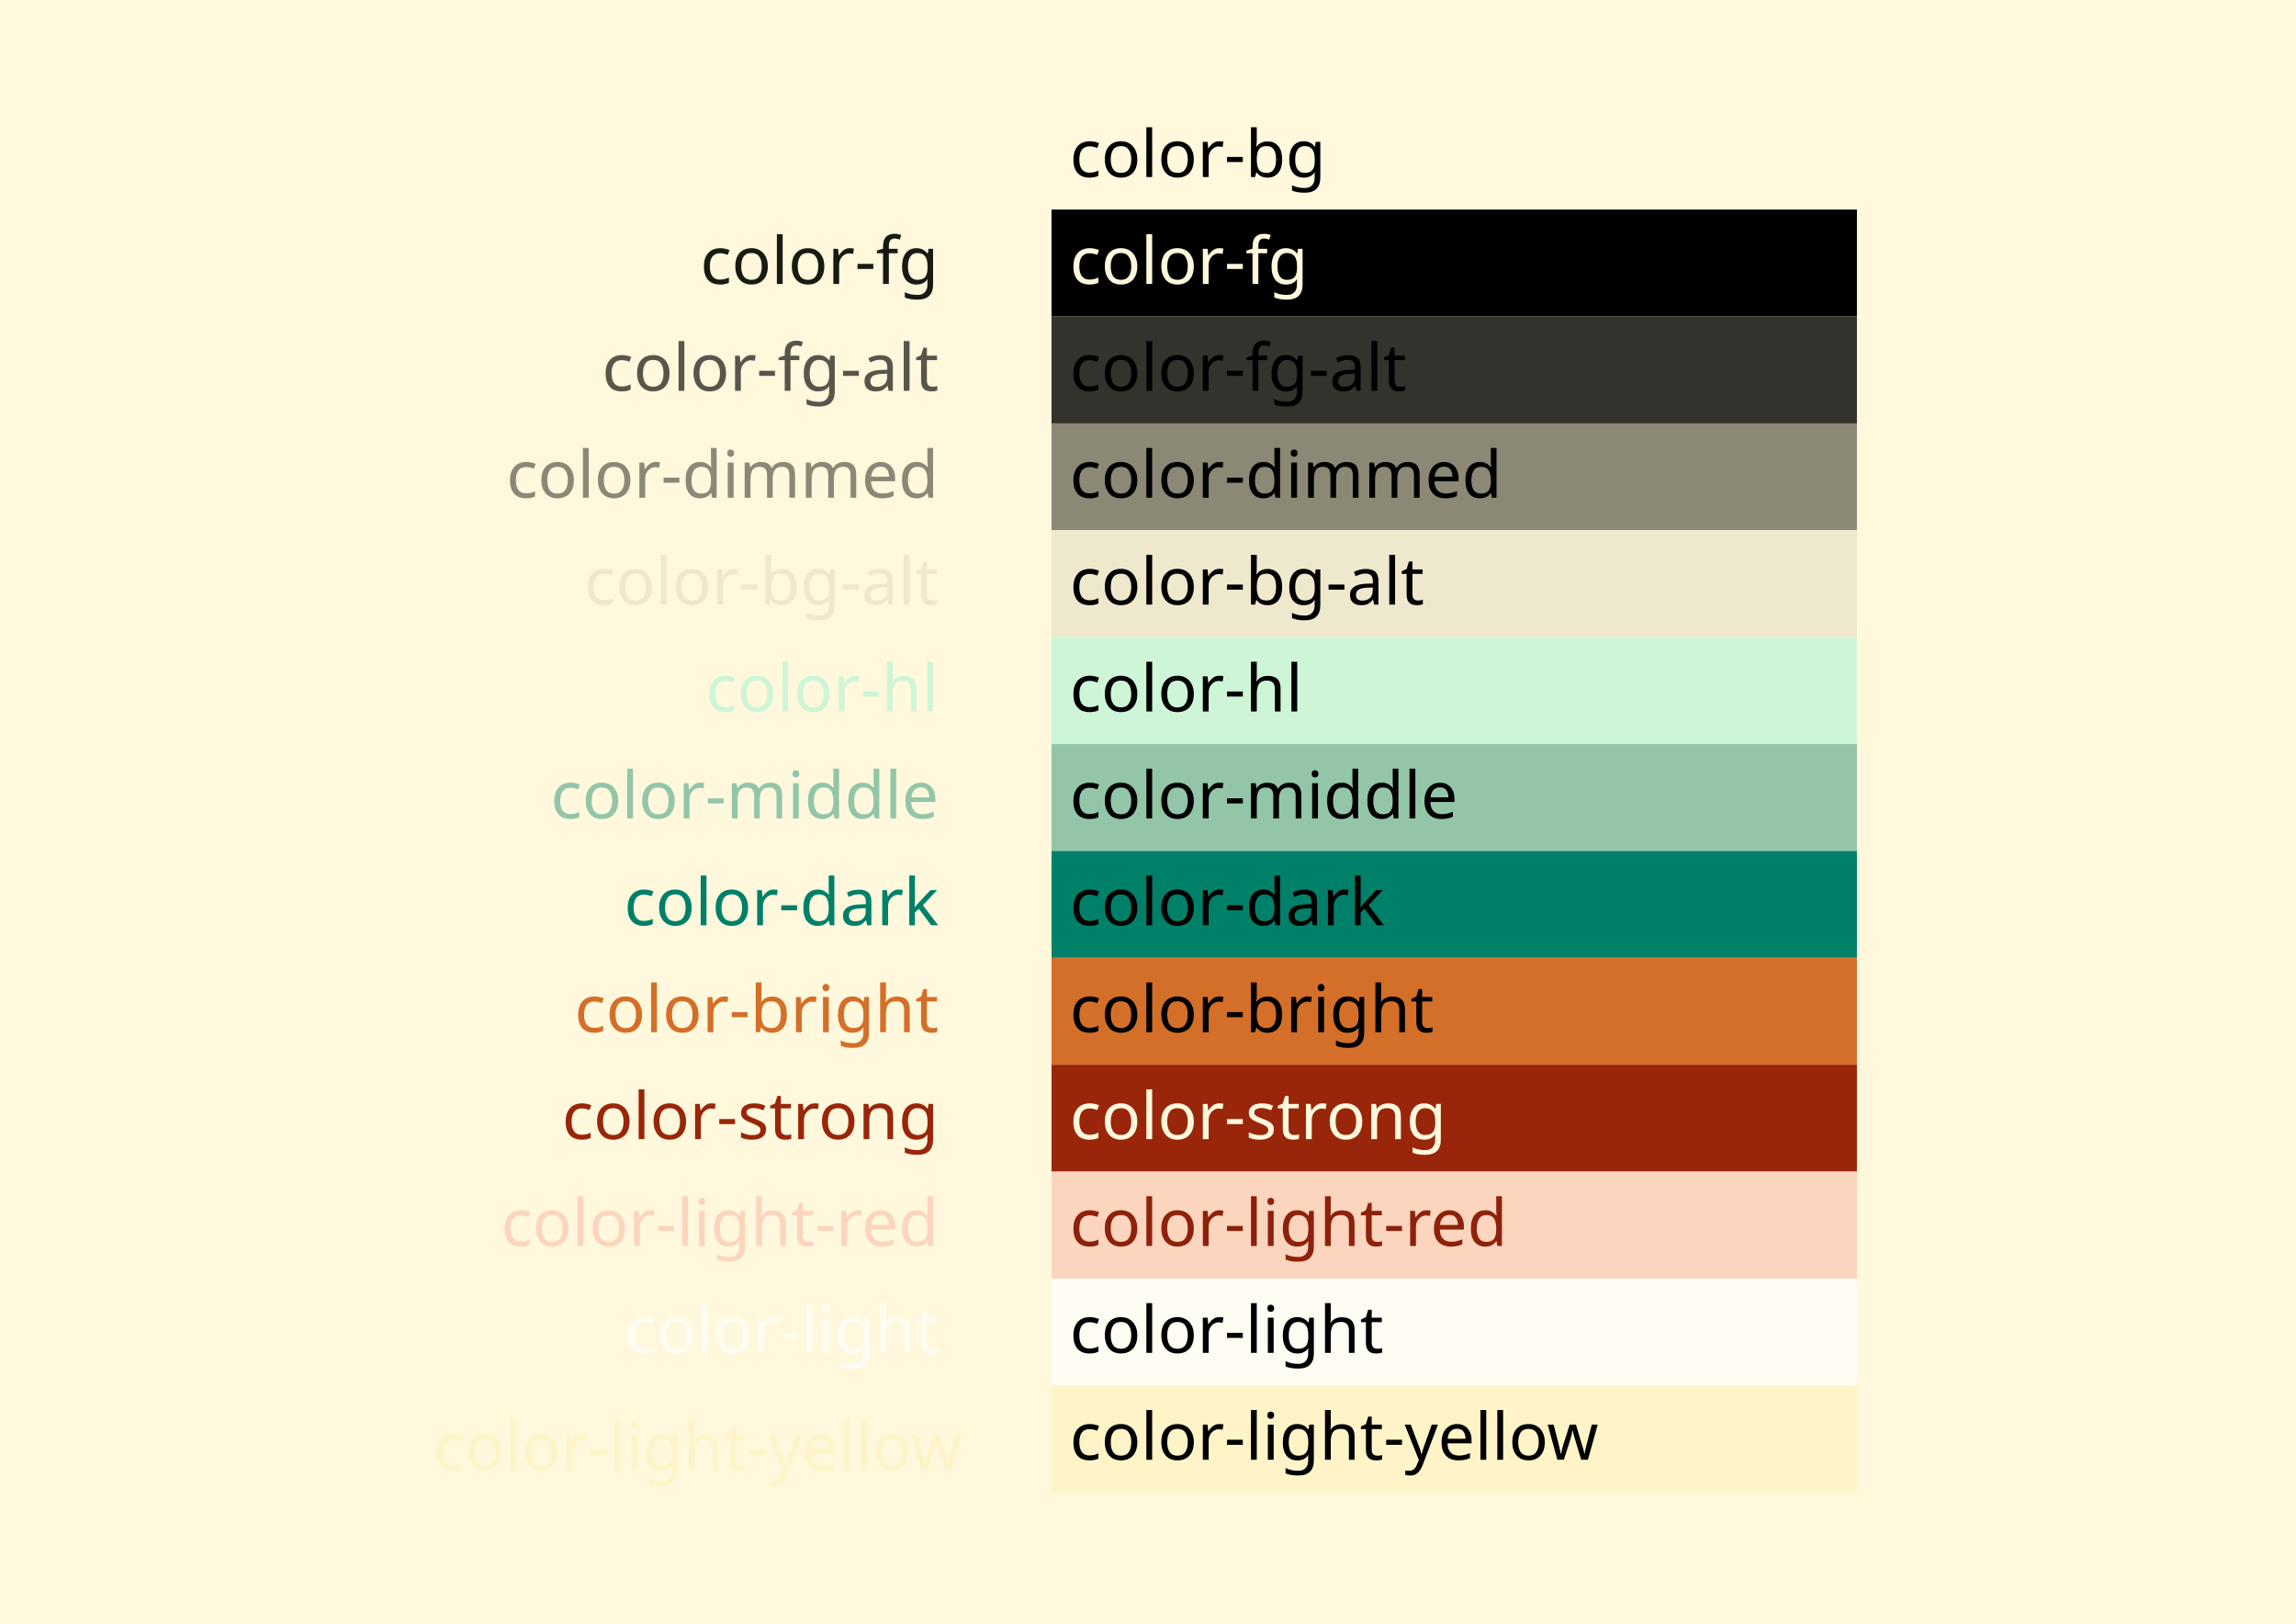
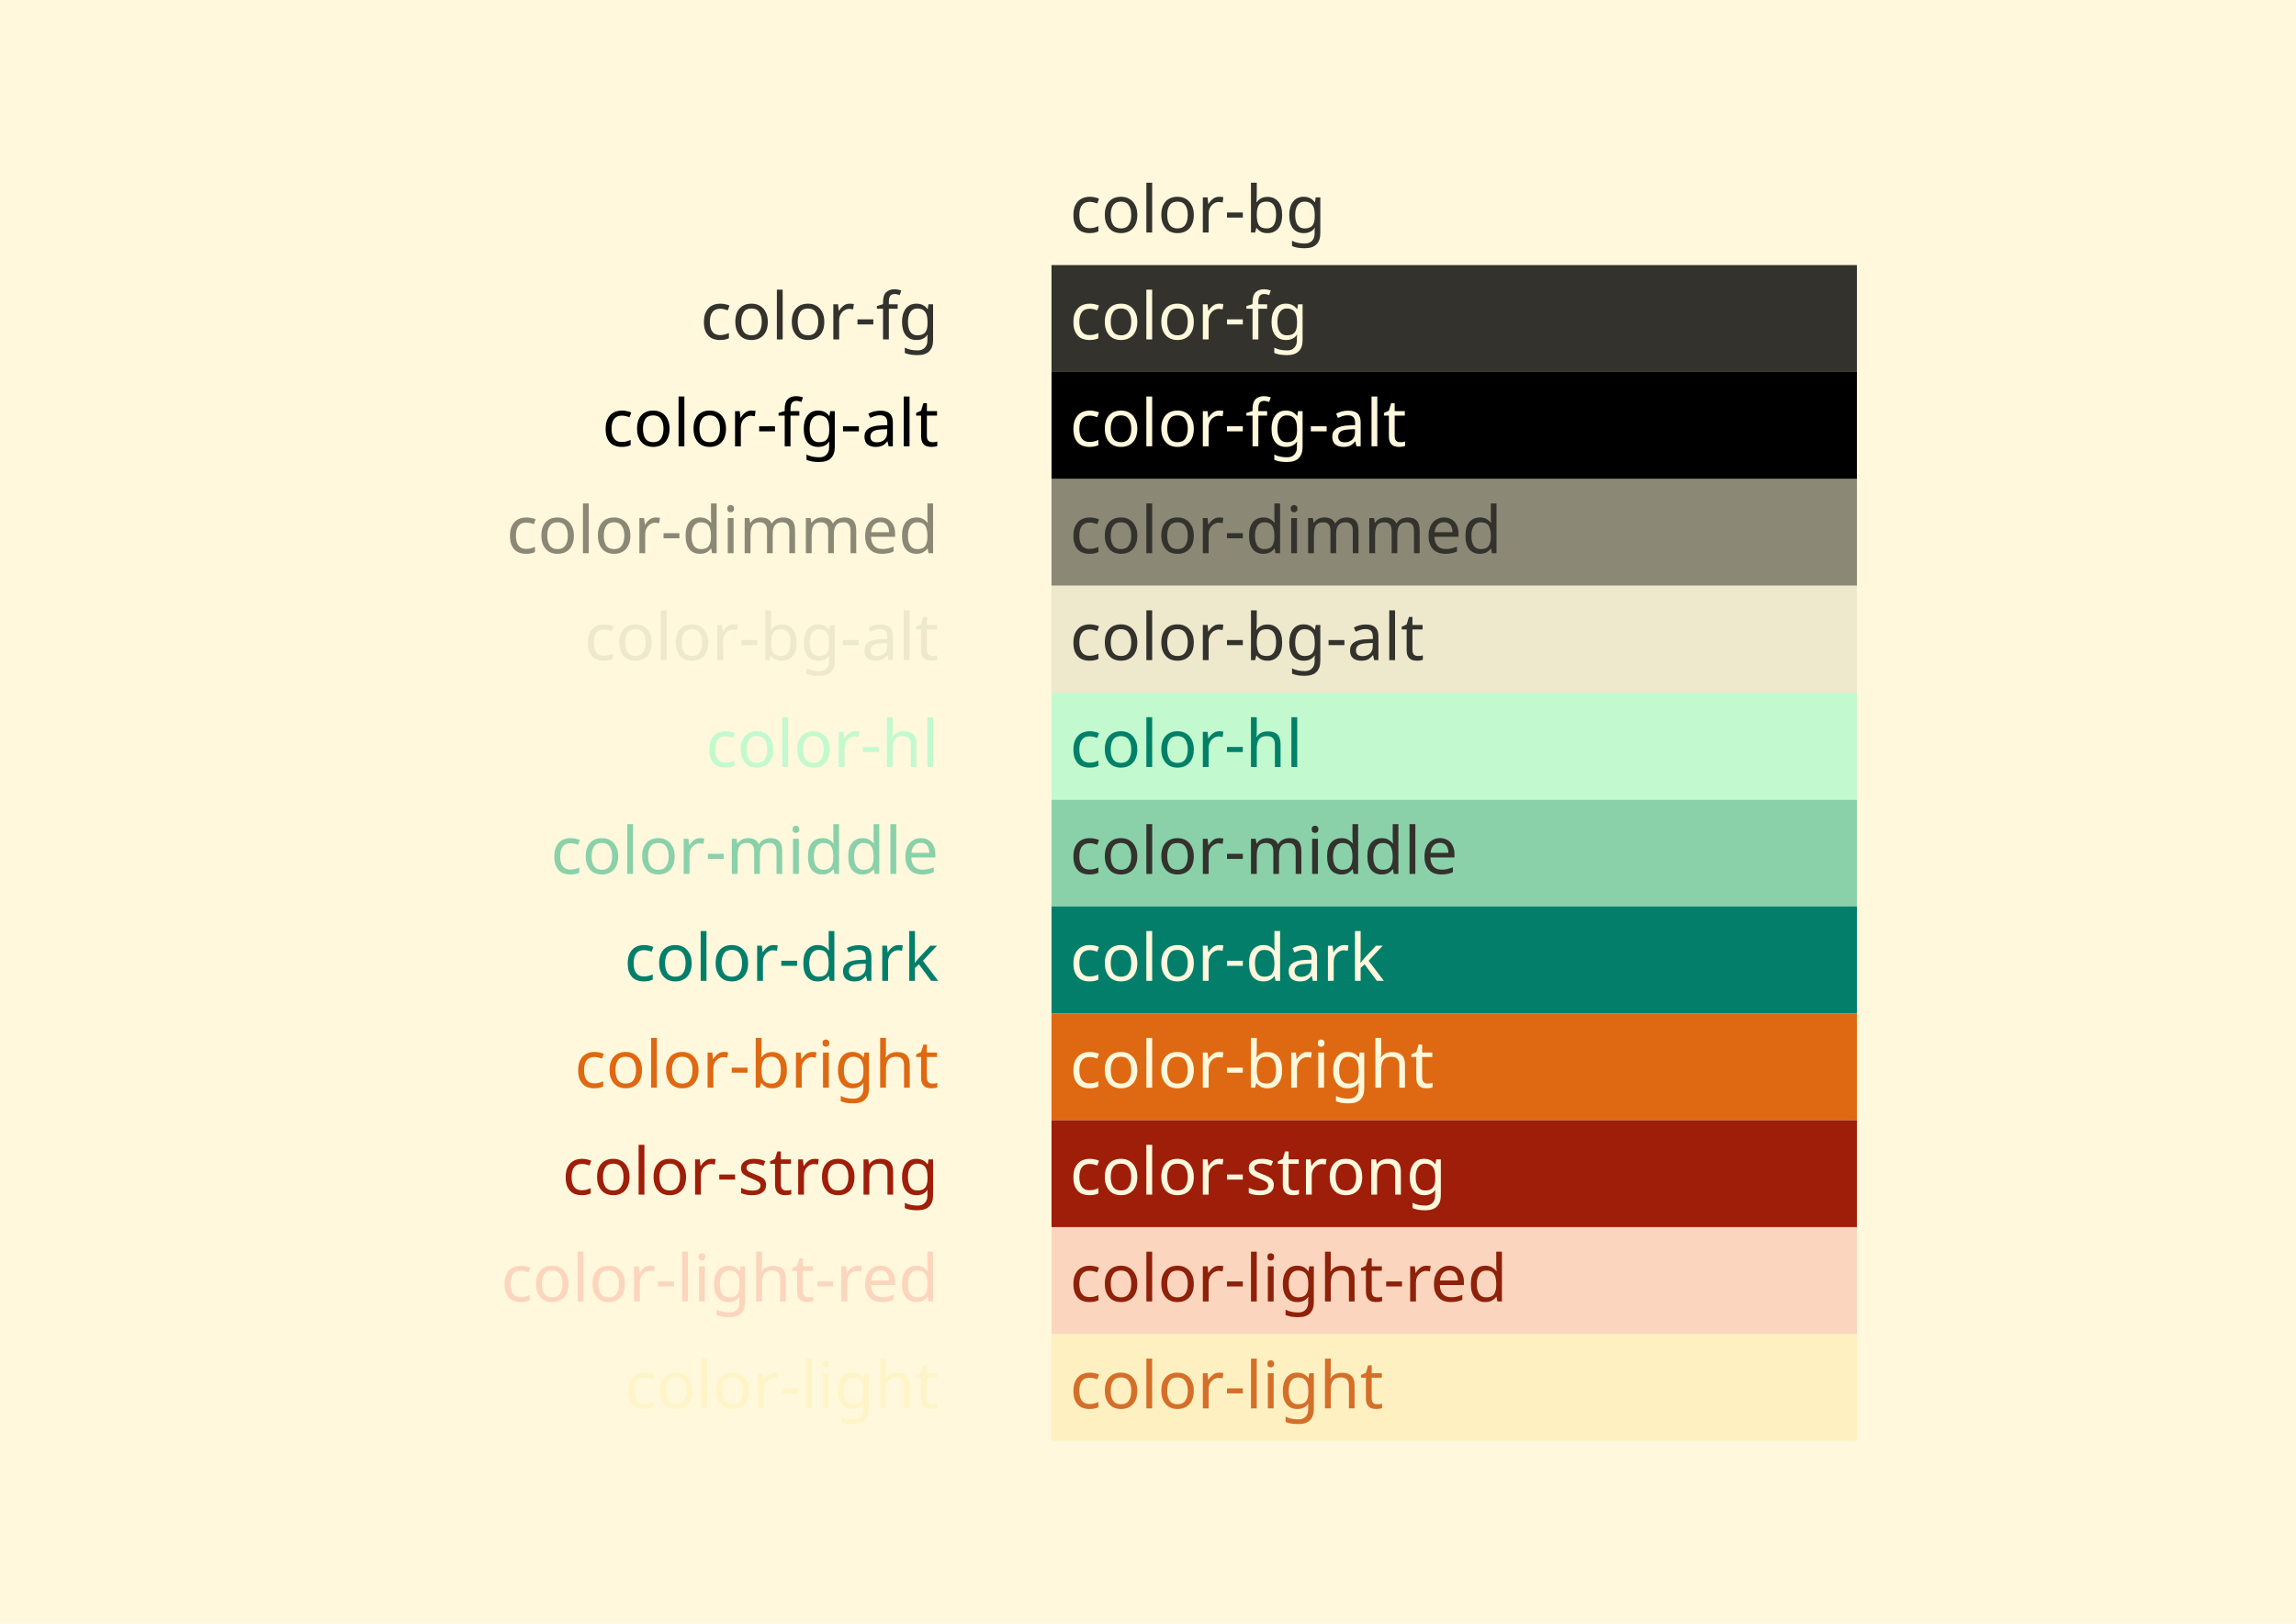
<svg xmlns="http://www.w3.org/2000/svg" width="297mm" height="210mm" viewBox="0 0 297 210" version="1.1" id="svg8">
  <defs id="defs2" />
  <g id="layer1" transform="translate(0,-87)">
    <rect style="fill:#fff8dc;fill-opacity:1;stroke:none;stroke-width:3;stroke-linecap:butt;stroke-miterlimit:4;stroke-dasharray:none;stroke-dashoffset:0;stroke-opacity:0.949;paint-order:normal" id="rect815" width="297" height="210" x="0" y="87" />
-     <rect style="fill:#000000;fill-opacity:1;stroke:none;stroke-width:3;stroke-linecap:butt;stroke-miterlimit:4;stroke-dasharray:none;stroke-dashoffset:0;stroke-opacity:0.949;paint-order:normal" id="rect892-6-7" width="104.185" height="13.825" x="136.019" y="114.106" />
-     <text xml:space="preserve" style="font-style:normal;font-variant:normal;font-weight:normal;font-stretch:normal;font-size:8.467px;line-height:1.25;font-family:'Recursive Mono Casual Static';-inkscape-font-specification:'Recursive Mono Casual Static';letter-spacing:0px;word-spacing:0px;fill:#000000;fill-opacity:1;stroke:none;stroke-width:0.265" x="138.383" y="123.721" id="text838-7-1-9">
-       <tspan x="138.383" y="123.721" style="font-style:normal;font-variant:normal;font-weight:normal;font-stretch:normal;font-size:8.467px;font-family:'Recursive Mono Casual Static';-inkscape-font-specification:'Recursive Mono Casual Static';fill:#fff8dc;fill-opacity:1;stroke-width:0.265" id="tspan1024">color-fg</tspan>
+     <rect style="fill:#33322c;fill-opacity:1;stroke:none;stroke-width:3;stroke-linecap:butt;stroke-miterlimit:4;stroke-dasharray:none;stroke-dashoffset:0;stroke-opacity:0.949;paint-order:normal" id="rect892-6-7" width="104.185" height="13.825" x="136.019" y="121.283" />
+     <text xml:space="preserve" style="font-style:normal;font-variant:normal;font-weight:normal;font-stretch:normal;font-size:8.467px;line-height:1.25;font-family:'Recursive Mono Casual Static';-inkscape-font-specification:'Recursive Mono Casual Static';letter-spacing:0px;word-spacing:0px;fill:#000000;fill-opacity:1;stroke:none;stroke-width:0.265" x="138.383" y="130.899" id="text838-7-1-9">
+       <tspan x="138.383" y="130.899" style="font-style:normal;font-variant:normal;font-weight:normal;font-stretch:normal;font-size:8.467px;font-family:'Recursive Mono Casual Static';-inkscape-font-specification:'Recursive Mono Casual Static';fill:#fff8dc;fill-opacity:1;stroke-width:0.265" id="tspan1024">color-fg</tspan>
    </text>
-     <text xml:space="preserve" style="font-style:normal;font-variant:normal;font-weight:normal;font-stretch:normal;font-size:8.467px;line-height:1.25;font-family:'Recursive Mono Casual Static';-inkscape-font-specification:'Recursive Mono Casual Static';text-align:end;letter-spacing:0px;word-spacing:0px;text-anchor:end;fill:#181b12;fill-opacity:1;stroke:none;stroke-width:0.265" x="132.429" y="123.721" id="text838">
-       <tspan id="tspan836" x="132.429" y="123.721" style="font-style:normal;font-variant:normal;font-weight:normal;font-stretch:normal;font-size:8.467px;font-family:'Recursive Mono Casual Static';-inkscape-font-specification:'Recursive Mono Casual Static';text-align:end;text-anchor:end;fill:#181b12;fill-opacity:1;stroke-width:0.265">color-fg</tspan>
+     <text xml:space="preserve" style="font-style:normal;font-variant:normal;font-weight:normal;font-stretch:normal;font-size:8.467px;line-height:1.25;font-family:'Recursive Mono Casual Static';-inkscape-font-specification:'Recursive Mono Casual Static';text-align:end;letter-spacing:0px;word-spacing:0px;text-anchor:end;fill:#33322c;fill-opacity:1;stroke:none;stroke-width:0.265" x="132.429" y="130.899" id="text838">
+       <tspan id="tspan836" x="132.429" y="130.899" style="font-style:normal;font-variant:normal;font-weight:normal;font-stretch:normal;font-size:8.467px;font-family:'Recursive Mono Casual Static';-inkscape-font-specification:'Recursive Mono Casual Static';text-align:end;text-anchor:end;fill:#33322c;fill-opacity:1;stroke-width:0.265">color-fg</tspan>
    </text>
-     <rect style="fill:#8b8875;fill-opacity:1;stroke:none;stroke-width:3;stroke-linecap:butt;stroke-miterlimit:4;stroke-dasharray:none;stroke-dashoffset:0;stroke-opacity:0.949;paint-order:normal" id="rect892-6" width="104.185" height="13.825" x="136.019" y="141.756" />
-     <text xml:space="preserve" style="font-style:normal;font-variant:normal;font-weight:normal;font-stretch:normal;font-size:8.467px;line-height:1.25;font-family:'Recursive Mono Casual Static';-inkscape-font-specification:'Recursive Mono Casual Static';letter-spacing:0px;word-spacing:0px;fill:#000000;fill-opacity:1;stroke:none;stroke-width:0.265" x="138.383" y="151.372" id="text838-7-1">
-       <tspan id="tspan836-0-8" x="138.383" y="151.372" style="font-style:normal;font-variant:normal;font-weight:normal;font-stretch:normal;font-size:8.467px;font-family:'Recursive Mono Casual Static';-inkscape-font-specification:'Recursive Mono Casual Static';fill:#000000;fill-opacity:1;stroke-width:0.265">color-dimmed</tspan>
+     <rect style="fill:#8b8875;fill-opacity:1;stroke:none;stroke-width:3;stroke-linecap:butt;stroke-miterlimit:4;stroke-dasharray:none;stroke-dashoffset:0;stroke-opacity:0.949;paint-order:normal" id="rect892-6" width="104.185" height="13.825" x="136.019" y="148.934" />
+     <text xml:space="preserve" style="font-style:normal;font-variant:normal;font-weight:normal;font-stretch:normal;font-size:8.467px;line-height:1.25;font-family:'Recursive Mono Casual Static';-inkscape-font-specification:'Recursive Mono Casual Static';letter-spacing:0px;word-spacing:0px;fill:#33322c;fill-opacity:1;stroke:none;stroke-width:0.265" x="138.383" y="158.549" id="text838-7-1">
+       <tspan id="tspan836-0-8" x="138.383" y="158.549" style="font-style:normal;font-variant:normal;font-weight:normal;font-stretch:normal;font-size:8.467px;font-family:'Recursive Mono Casual Static';-inkscape-font-specification:'Recursive Mono Casual Static';fill:#33322c;fill-opacity:1;stroke-width:0.265">color-dimmed</tspan>
    </text>
-     <text xml:space="preserve" style="font-style:normal;font-variant:normal;font-weight:normal;font-stretch:normal;font-size:8.467px;line-height:1.25;font-family:'Recursive Mono Casual Static';-inkscape-font-specification:'Recursive Mono Casual Static';text-align:end;letter-spacing:0px;word-spacing:0px;text-anchor:end;fill:#8b8878;fill-opacity:1;stroke:none;stroke-width:0.265" x="132.429" y="151.372" id="text838-3">
-       <tspan id="tspan836-6" x="132.429" y="151.372" style="font-style:normal;font-variant:normal;font-weight:normal;font-stretch:normal;font-size:8.467px;font-family:'Recursive Mono Casual Static';-inkscape-font-specification:'Recursive Mono Casual Static';text-align:end;text-anchor:end;fill:#8b8878;fill-opacity:1;stroke-width:0.265">color-dimmed</tspan>
+     <text xml:space="preserve" style="font-style:normal;font-variant:normal;font-weight:normal;font-stretch:normal;font-size:8.467px;line-height:1.25;font-family:'Recursive Mono Casual Static';-inkscape-font-specification:'Recursive Mono Casual Static';text-align:end;letter-spacing:0px;word-spacing:0px;text-anchor:end;fill:#8b8875;fill-opacity:1;stroke:none;stroke-width:0.265" x="132.429" y="158.549" id="text838-3">
+       <tspan id="tspan836-6" x="132.429" y="158.549" style="font-style:normal;font-variant:normal;font-weight:normal;font-stretch:normal;font-size:8.467px;font-family:'Recursive Mono Casual Static';-inkscape-font-specification:'Recursive Mono Casual Static';text-align:end;text-anchor:end;fill:#8b8875;fill-opacity:1;stroke-width:0.265">color-dimmed</tspan>
    </text>
-     <rect style="fill:#33322c;fill-opacity:1;stroke:none;stroke-width:3;stroke-linecap:butt;stroke-miterlimit:4;stroke-dasharray:none;stroke-dashoffset:0;stroke-opacity:0.949;paint-order:normal" id="rect892-6-3" width="104.185" height="13.825" x="136.019" y="127.931" />
-     <text xml:space="preserve" style="font-style:normal;font-variant:normal;font-weight:normal;font-stretch:normal;font-size:8.467px;line-height:1.25;font-family:'Recursive Mono Casual Static';-inkscape-font-specification:'Recursive Mono Casual Static';letter-spacing:0px;word-spacing:0px;fill:#000000;fill-opacity:1;stroke:none;stroke-width:0.265" x="138.383" y="137.547" id="text838-7-1-6">
-       <tspan id="tspan836-0-8-7" x="138.383" y="137.547" style="font-style:normal;font-variant:normal;font-weight:normal;font-stretch:normal;font-size:8.467px;font-family:'Recursive Mono Casual Static';-inkscape-font-specification:'Recursive Mono Casual Static';fill:#000000;fill-opacity:1;stroke-width:0.265">color-fg-alt</tspan>
+     <rect style="fill:#000000;fill-opacity:1;stroke:none;stroke-width:3;stroke-linecap:butt;stroke-miterlimit:4;stroke-dasharray:none;stroke-dashoffset:0;stroke-opacity:0.949;paint-order:normal" id="rect892-6-3" width="104.185" height="13.825" x="136.019" y="135.108" />
+     <text xml:space="preserve" style="font-style:normal;font-variant:normal;font-weight:normal;font-stretch:normal;font-size:8.467px;line-height:1.25;font-family:'Recursive Mono Casual Static';-inkscape-font-specification:'Recursive Mono Casual Static';letter-spacing:0px;word-spacing:0px;fill:#fff8dc;fill-opacity:1;stroke:none;stroke-width:0.265" x="138.383" y="144.724" id="text838-7-1-6">
+       <tspan id="tspan836-0-8-7" x="138.383" y="144.724" style="font-style:normal;font-variant:normal;font-weight:normal;font-stretch:normal;font-size:8.467px;font-family:'Recursive Mono Casual Static';-inkscape-font-specification:'Recursive Mono Casual Static';fill:#fff8dc;fill-opacity:1;stroke-width:0.265">color-fg-alt</tspan>
    </text>
-     <text xml:space="preserve" style="font-style:normal;font-variant:normal;font-weight:normal;font-stretch:normal;font-size:8.467px;line-height:1.25;font-family:'Recursive Mono Casual Static';-inkscape-font-specification:'Recursive Mono Casual Static';text-align:end;letter-spacing:0px;word-spacing:0px;text-anchor:end;fill:#58564c;fill-opacity:1;stroke:none;stroke-width:0.265" x="132.429" y="137.547" id="text838-3-5">
-       <tspan id="tspan836-6-3" x="132.429" y="137.547" style="font-style:normal;font-variant:normal;font-weight:normal;font-stretch:normal;font-size:8.467px;font-family:'Recursive Mono Casual Static';-inkscape-font-specification:'Recursive Mono Casual Static';text-align:end;text-anchor:end;fill:#58564c;fill-opacity:1;stroke-width:0.265">color-fg-alt</tspan>
+     <text xml:space="preserve" style="font-style:normal;font-variant:normal;font-weight:normal;font-stretch:normal;font-size:8.467px;line-height:1.25;font-family:'Recursive Mono Casual Static';-inkscape-font-specification:'Recursive Mono Casual Static';text-align:end;letter-spacing:0px;word-spacing:0px;text-anchor:end;fill:#000000;fill-opacity:1;stroke:none;stroke-width:0.265" x="132.429" y="144.724" id="text838-3-5">
+       <tspan id="tspan836-6-3" x="132.429" y="144.724" style="font-style:normal;font-variant:normal;font-weight:normal;font-stretch:normal;font-size:8.467px;font-family:'Recursive Mono Casual Static';-inkscape-font-specification:'Recursive Mono Casual Static';text-align:end;text-anchor:end;fill:#000000;fill-opacity:1;stroke-width:0.265">color-fg-alt</tspan>
    </text>
-     <rect style="fill:#93c6a9;fill-opacity:1;stroke:none;stroke-width:3;stroke-linecap:butt;stroke-miterlimit:4;stroke-dasharray:none;stroke-dashoffset:0;stroke-opacity:0.949;paint-order:normal" id="rect892-9-0" width="104.185" height="13.825" x="136.019" y="183.232" />
-     <text xml:space="preserve" style="font-style:normal;font-variant:normal;font-weight:normal;font-stretch:normal;font-size:8.467px;line-height:1.25;font-family:'Recursive Mono Casual Static';-inkscape-font-specification:'Recursive Mono Casual Static';letter-spacing:0px;word-spacing:0px;fill:#000000;fill-opacity:1;stroke:none;stroke-width:0.265" x="138.383" y="192.848" id="text838-7-3-6">
-       <tspan id="tspan836-0-6-2" x="138.383" y="192.848" style="font-style:normal;font-variant:normal;font-weight:normal;font-stretch:normal;font-size:8.467px;font-family:'Recursive Mono Casual Static';-inkscape-font-specification:'Recursive Mono Casual Static';fill:#000000;fill-opacity:1;stroke-width:0.265">color-middle</tspan>
+     <rect style="fill:#8ad1aa;fill-opacity:1;stroke:none;stroke-width:3;stroke-linecap:butt;stroke-miterlimit:4;stroke-dasharray:none;stroke-dashoffset:0;stroke-opacity:0.949;paint-order:normal" id="rect892-9-0" width="104.185" height="13.825" x="136.019" y="190.41" />
+     <text xml:space="preserve" style="font-style:normal;font-variant:normal;font-weight:normal;font-stretch:normal;font-size:8.467px;line-height:1.25;font-family:'Recursive Mono Casual Static';-inkscape-font-specification:'Recursive Mono Casual Static';letter-spacing:0px;word-spacing:0px;fill:#33322c;fill-opacity:1;stroke:none;stroke-width:0.265" x="138.383" y="200.025" id="text838-7-3-6">
+       <tspan id="tspan836-0-6-2" x="138.383" y="200.025" style="font-style:normal;font-variant:normal;font-weight:normal;font-stretch:normal;font-size:8.467px;font-family:'Recursive Mono Casual Static';-inkscape-font-specification:'Recursive Mono Casual Static';fill:#33322c;fill-opacity:1;stroke-width:0.265">color-middle</tspan>
    </text>
-     <text xml:space="preserve" style="font-style:normal;font-variant:normal;font-weight:normal;font-stretch:normal;font-size:8.467px;line-height:1.25;font-family:'Recursive Mono Casual Static';-inkscape-font-specification:'Recursive Mono Casual Static';text-align:end;letter-spacing:0px;word-spacing:0px;text-anchor:end;fill:#93c6a9;fill-opacity:1;stroke:none;stroke-width:0.265" x="132.429" y="192.848" id="text838-3-7">
-       <tspan id="tspan836-6-5" x="132.429" y="192.848" style="font-style:normal;font-variant:normal;font-weight:normal;font-stretch:normal;font-size:8.467px;font-family:'Recursive Mono Casual Static';-inkscape-font-specification:'Recursive Mono Casual Static';text-align:end;text-anchor:end;fill:#93c6a9;fill-opacity:1;stroke-width:0.265">color-middle</tspan>
+     <text xml:space="preserve" style="font-style:normal;font-variant:normal;font-weight:normal;font-stretch:normal;font-size:8.467px;line-height:1.25;font-family:'Recursive Mono Casual Static';-inkscape-font-specification:'Recursive Mono Casual Static';text-align:end;letter-spacing:0px;word-spacing:0px;text-anchor:end;fill:#8ad1aa;fill-opacity:1;stroke:none;stroke-width:0.265" x="132.429" y="200.025" id="text838-3-7">
+       <tspan id="tspan836-6-5" x="132.429" y="200.025" style="font-style:normal;font-variant:normal;font-weight:normal;font-stretch:normal;font-size:8.467px;font-family:'Recursive Mono Casual Static';-inkscape-font-specification:'Recursive Mono Casual Static';text-align:end;text-anchor:end;fill:#8ad1aa;fill-opacity:1;stroke-width:0.265">color-middle</tspan>
    </text>
-     <rect style="fill:#cff5d8;fill-opacity:1;stroke:none;stroke-width:3;stroke-linecap:butt;stroke-miterlimit:4;stroke-dasharray:none;stroke-dashoffset:0;stroke-opacity:0.949;paint-order:normal" id="rect892-9" width="104.185" height="13.825" x="136.019" y="169.407" />
-     <text xml:space="preserve" style="font-style:normal;font-variant:normal;font-weight:normal;font-stretch:normal;font-size:8.467px;line-height:1.25;font-family:'Recursive Mono Casual Static';-inkscape-font-specification:'Recursive Mono Casual Static';letter-spacing:0px;word-spacing:0px;fill:#000000;fill-opacity:1;stroke:none;stroke-width:0.265" x="138.383" y="179.023" id="text838-7-3">
-       <tspan id="tspan836-0-6" x="138.383" y="179.023" style="font-style:normal;font-variant:normal;font-weight:normal;font-stretch:normal;font-size:8.467px;font-family:'Recursive Mono Casual Static';-inkscape-font-specification:'Recursive Mono Casual Static';fill:#000000;fill-opacity:1;stroke-width:0.265">color-hl</tspan>
+     <rect style="fill:#c3f9ce;fill-opacity:1;stroke:none;stroke-width:3;stroke-linecap:butt;stroke-miterlimit:4;stroke-dasharray:none;stroke-dashoffset:0;stroke-opacity:0.949;paint-order:normal" id="rect892-9" width="104.185" height="13.825" x="136.019" y="176.584" />
+     <text xml:space="preserve" style="font-style:normal;font-variant:normal;font-weight:normal;font-stretch:normal;font-size:8.467px;line-height:1.25;font-family:'Recursive Mono Casual Static';-inkscape-font-specification:'Recursive Mono Casual Static';letter-spacing:0px;word-spacing:0px;fill:#008069;fill-opacity:1;stroke:none;stroke-width:0.265" x="138.383" y="186.2" id="text838-7-3">
+       <tspan id="tspan836-0-6" x="138.383" y="186.2" style="font-style:normal;font-variant:normal;font-weight:normal;font-stretch:normal;font-size:8.467px;font-family:'Recursive Mono Casual Static';-inkscape-font-specification:'Recursive Mono Casual Static';fill:#008069;fill-opacity:1;stroke-width:0.265">color-hl</tspan>
    </text>
-     <rect style="fill:#eee8cd;fill-opacity:1;stroke:none;stroke-width:3;stroke-linecap:butt;stroke-miterlimit:4;stroke-dasharray:none;stroke-dashoffset:0;stroke-opacity:0.949;paint-order:normal" id="rect892" width="104.185" height="13.825" x="136.019" y="155.582" />
-     <text xml:space="preserve" style="font-style:normal;font-variant:normal;font-weight:normal;font-stretch:normal;font-size:8.467px;line-height:1.25;font-family:'Recursive Mono Casual Static';-inkscape-font-specification:'Recursive Mono Casual Static';letter-spacing:0px;word-spacing:0px;fill:#000000;fill-opacity:1;stroke:none;stroke-width:0.265" x="138.383" y="165.197" id="text838-7">
-       <tspan id="tspan836-0" x="138.383" y="165.197" style="font-style:normal;font-variant:normal;font-weight:normal;font-stretch:normal;font-size:8.467px;font-family:'Recursive Mono Casual Static';-inkscape-font-specification:'Recursive Mono Casual Static';fill:#000000;fill-opacity:1;stroke-width:0.265">color-bg-alt</tspan>
+     <rect style="fill:#eee8cd;fill-opacity:1;stroke:none;stroke-width:3;stroke-linecap:butt;stroke-miterlimit:4;stroke-dasharray:none;stroke-dashoffset:0;stroke-opacity:0.949;paint-order:normal" id="rect892" width="104.185" height="13.825" x="136.019" y="162.759" />
+     <text xml:space="preserve" style="font-style:normal;font-variant:normal;font-weight:normal;font-stretch:normal;font-size:8.467px;line-height:1.25;font-family:'Recursive Mono Casual Static';-inkscape-font-specification:'Recursive Mono Casual Static';letter-spacing:0px;word-spacing:0px;fill:#33322c;fill-opacity:1;stroke:none;stroke-width:0.265" x="138.383" y="172.374" id="text838-7">
+       <tspan id="tspan836-0" x="138.383" y="172.374" style="font-style:normal;font-variant:normal;font-weight:normal;font-stretch:normal;font-size:8.467px;font-family:'Recursive Mono Casual Static';-inkscape-font-specification:'Recursive Mono Casual Static';fill:#33322c;fill-opacity:1;stroke-width:0.265">color-bg-alt</tspan>
    </text>
-     <text xml:space="preserve" style="font-style:normal;font-variant:normal;font-weight:normal;font-stretch:normal;font-size:8.467px;line-height:1.25;font-family:'Recursive Mono Casual Static';-inkscape-font-specification:'Recursive Mono Casual Static';text-align:end;letter-spacing:0px;word-spacing:0px;text-anchor:end;fill:#eee8cd;fill-opacity:1;stroke:none;stroke-width:0.265" x="132.429" y="165.197" id="text838-3-2">
-       <tspan id="tspan836-6-9" x="132.429" y="165.197" style="font-style:normal;font-variant:normal;font-weight:normal;font-stretch:normal;font-size:8.467px;font-family:'Recursive Mono Casual Static';-inkscape-font-specification:'Recursive Mono Casual Static';text-align:end;text-anchor:end;fill:#eee8cd;fill-opacity:1;stroke-width:0.265">color-bg-alt</tspan>
+     <text xml:space="preserve" style="font-style:normal;font-variant:normal;font-weight:normal;font-stretch:normal;font-size:8.467px;line-height:1.25;font-family:'Recursive Mono Casual Static';-inkscape-font-specification:'Recursive Mono Casual Static';text-align:end;letter-spacing:0px;word-spacing:0px;text-anchor:end;fill:#eee8cd;fill-opacity:1;stroke:none;stroke-width:0.265" x="132.429" y="172.374" id="text838-3-2">
+       <tspan id="tspan836-6-9" x="132.429" y="172.374" style="font-style:normal;font-variant:normal;font-weight:normal;font-stretch:normal;font-size:8.467px;font-family:'Recursive Mono Casual Static';-inkscape-font-specification:'Recursive Mono Casual Static';text-align:end;text-anchor:end;fill:#eee8cd;fill-opacity:1;stroke-width:0.265">color-bg-alt</tspan>
    </text>
-     <rect style="fill:#008069;fill-opacity:1;stroke:none;stroke-width:3;stroke-linecap:butt;stroke-miterlimit:4;stroke-dasharray:none;stroke-dashoffset:0;stroke-opacity:0.949;paint-order:normal" id="rect892-9-0-2-2" width="104.185" height="13.825" x="136.019" y="197.058" />
-     <text xml:space="preserve" style="font-style:normal;font-variant:normal;font-weight:normal;font-stretch:normal;font-size:8.467px;line-height:1.25;font-family:'Recursive Mono Casual Static';-inkscape-font-specification:'Recursive Mono Casual Static';letter-spacing:0px;word-spacing:0px;fill:#000000;fill-opacity:1;stroke:none;stroke-width:0.265" x="138.383" y="206.673" id="text838-7-3-6-3-8">
-       <tspan id="tspan836-0-6-2-7-9" x="138.383" y="206.673" style="font-style:normal;font-variant:normal;font-weight:normal;font-stretch:normal;font-size:8.467px;font-family:'Recursive Mono Casual Static';-inkscape-font-specification:'Recursive Mono Casual Static';fill:#000000;fill-opacity:1;stroke-width:0.265">color-dark</tspan>
+     <rect style="fill:#027e6a;fill-opacity:1;stroke:none;stroke-width:3;stroke-linecap:butt;stroke-miterlimit:4;stroke-dasharray:none;stroke-dashoffset:0;stroke-opacity:0.949;paint-order:normal" id="rect892-9-0-2-2" width="104.185" height="13.825" x="136.019" y="204.235" />
+     <text xml:space="preserve" style="font-style:normal;font-variant:normal;font-weight:normal;font-stretch:normal;font-size:8.467px;line-height:1.25;font-family:'Recursive Mono Casual Static';-inkscape-font-specification:'Recursive Mono Casual Static';letter-spacing:0px;word-spacing:0px;fill:#fff8dc;fill-opacity:1;stroke:none;stroke-width:0.265" x="138.383" y="213.85" id="text838-7-3-6-3-8">
+       <tspan id="tspan836-0-6-2-7-9" x="138.383" y="213.85" style="font-style:normal;font-variant:normal;font-weight:normal;font-stretch:normal;font-size:8.467px;font-family:'Recursive Mono Casual Static';-inkscape-font-specification:'Recursive Mono Casual Static';fill:#fff8dc;fill-opacity:1;stroke-width:0.265">color-dark</tspan>
    </text>
-     <text xml:space="preserve" style="font-style:normal;font-variant:normal;font-weight:normal;font-stretch:normal;font-size:8.467px;line-height:1.25;font-family:'Recursive Mono Casual Static';-inkscape-font-specification:'Recursive Mono Casual Static';text-align:end;letter-spacing:0px;word-spacing:0px;text-anchor:end;fill:#008069;fill-opacity:1;stroke:none;stroke-width:0.265" x="132.429" y="206.673" id="text838-3-7-5-7">
-       <tspan id="tspan836-6-5-9-3" x="132.429" y="206.673" style="font-style:normal;font-variant:normal;font-weight:normal;font-stretch:normal;font-size:8.467px;font-family:'Recursive Mono Casual Static';-inkscape-font-specification:'Recursive Mono Casual Static';text-align:end;text-anchor:end;fill:#008069;fill-opacity:1;stroke-width:0.265">color-dark</tspan>
+     <text xml:space="preserve" style="font-style:normal;font-variant:normal;font-weight:normal;font-stretch:normal;font-size:8.467px;line-height:1.25;font-family:'Recursive Mono Casual Static';-inkscape-font-specification:'Recursive Mono Casual Static';text-align:end;letter-spacing:0px;word-spacing:0px;text-anchor:end;fill:#027e6a;fill-opacity:1;stroke:none;stroke-width:0.265" x="132.429" y="213.85" id="text838-3-7-5-7">
+       <tspan id="tspan836-6-5-9-3" x="132.429" y="213.85" style="font-style:normal;font-variant:normal;font-weight:normal;font-stretch:normal;font-size:8.467px;font-family:'Recursive Mono Casual Static';-inkscape-font-specification:'Recursive Mono Casual Static';text-align:end;text-anchor:end;fill:#027e6a;fill-opacity:1;stroke-width:0.265">color-dark</tspan>
    </text>
-     <rect style="fill:#d46f29;fill-opacity:1;stroke:none;stroke-width:3;stroke-linecap:butt;stroke-miterlimit:4;stroke-dasharray:none;stroke-dashoffset:0;stroke-opacity:0.949;paint-order:normal" id="rect892-9-0-2-2-1" width="104.185" height="13.825" x="136.019" y="210.883" />
-     <text xml:space="preserve" style="font-style:normal;font-variant:normal;font-weight:normal;font-stretch:normal;font-size:8.467px;line-height:1.25;font-family:'Recursive Mono Casual Static';-inkscape-font-specification:'Recursive Mono Casual Static';letter-spacing:0px;word-spacing:0px;fill:#000000;fill-opacity:1;stroke:none;stroke-width:0.265" x="138.383" y="220.498" id="text838-7-3-6-3-8-2">
-       <tspan id="tspan836-0-6-2-7-9-9" x="138.383" y="220.498" style="font-style:normal;font-variant:normal;font-weight:normal;font-stretch:normal;font-size:8.467px;font-family:'Recursive Mono Casual Static';-inkscape-font-specification:'Recursive Mono Casual Static';fill:#000000;fill-opacity:1;stroke-width:0.265">color-bright</tspan>
+     <rect style="fill:#de6912;fill-opacity:1;stroke:none;stroke-width:3;stroke-linecap:butt;stroke-miterlimit:4;stroke-dasharray:none;stroke-dashoffset:0;stroke-opacity:0.949;paint-order:normal" id="rect892-9-0-2-2-1" width="104.185" height="13.825" x="136.019" y="218.06" />
+     <text xml:space="preserve" style="font-style:normal;font-variant:normal;font-weight:normal;font-stretch:normal;font-size:8.467px;line-height:1.25;font-family:'Recursive Mono Casual Static';-inkscape-font-specification:'Recursive Mono Casual Static';letter-spacing:0px;word-spacing:0px;fill:#fff8dc;fill-opacity:1;stroke:none;stroke-width:0.265" x="138.383" y="227.676" id="text838-7-3-6-3-8-2">
+       <tspan id="tspan836-0-6-2-7-9-9" x="138.383" y="227.676" style="font-style:normal;font-variant:normal;font-weight:normal;font-stretch:normal;font-size:8.467px;font-family:'Recursive Mono Casual Static';-inkscape-font-specification:'Recursive Mono Casual Static';fill:#fff8dc;fill-opacity:1;stroke-width:0.265">color-bright</tspan>
    </text>
-     <text xml:space="preserve" style="font-style:normal;font-variant:normal;font-weight:normal;font-stretch:normal;font-size:8.467px;line-height:1.25;font-family:'Recursive Mono Casual Static';-inkscape-font-specification:'Recursive Mono Casual Static';text-align:end;letter-spacing:0px;word-spacing:0px;text-anchor:end;fill:#d46f29;fill-opacity:1;stroke:none;stroke-width:0.265" x="132.429" y="220.498" id="text838-3-7-5-7-3">
-       <tspan id="tspan836-6-5-9-3-1" x="132.429" y="220.498" style="font-style:normal;font-variant:normal;font-weight:normal;font-stretch:normal;font-size:8.467px;font-family:'Recursive Mono Casual Static';-inkscape-font-specification:'Recursive Mono Casual Static';text-align:end;text-anchor:end;fill:#d46f29;fill-opacity:1;stroke-width:0.265">color-bright</tspan>
+     <text xml:space="preserve" style="font-style:normal;font-variant:normal;font-weight:normal;font-stretch:normal;font-size:8.467px;line-height:1.25;font-family:'Recursive Mono Casual Static';-inkscape-font-specification:'Recursive Mono Casual Static';text-align:end;letter-spacing:0px;word-spacing:0px;text-anchor:end;fill:#de6912;fill-opacity:1;stroke:none;stroke-width:0.265" x="132.429" y="227.676" id="text838-3-7-5-7-3">
+       <tspan id="tspan836-6-5-9-3-1" x="132.429" y="227.676" style="font-style:normal;font-variant:normal;font-weight:normal;font-stretch:normal;font-size:8.467px;font-family:'Recursive Mono Casual Static';-inkscape-font-specification:'Recursive Mono Casual Static';text-align:end;text-anchor:end;fill:#de6912;fill-opacity:1;stroke-width:0.265">color-bright</tspan>
    </text>
-     <rect style="fill:#99260a;fill-opacity:1;stroke:none;stroke-width:3;stroke-linecap:butt;stroke-miterlimit:4;stroke-dasharray:none;stroke-dashoffset:0;stroke-opacity:0.949;paint-order:normal" id="rect892-9-0-2-2-1-4" width="104.185" height="13.825" x="136.019" y="224.708" />
-     <text xml:space="preserve" style="font-style:normal;font-variant:normal;font-weight:normal;font-stretch:normal;font-size:8.467px;line-height:1.25;font-family:'Recursive Mono Casual Static';-inkscape-font-specification:'Recursive Mono Casual Static';letter-spacing:0px;word-spacing:0px;fill:#fff8dc;fill-opacity:1;stroke:none;stroke-width:0.265" x="138.383" y="234.324" id="text838-7-3-6-3-8-2-7">
-       <tspan id="tspan836-0-6-2-7-9-9-8" x="138.383" y="234.324" style="font-style:normal;font-variant:normal;font-weight:normal;font-stretch:normal;font-size:8.467px;font-family:'Recursive Mono Casual Static';-inkscape-font-specification:'Recursive Mono Casual Static';fill:#fff8dc;fill-opacity:1;stroke-width:0.265">color-strong</tspan>
+     <rect style="fill:#9e1e0a;fill-opacity:1;stroke:none;stroke-width:3;stroke-linecap:butt;stroke-miterlimit:4;stroke-dasharray:none;stroke-dashoffset:0;stroke-opacity:0.949;paint-order:normal" id="rect892-9-0-2-2-1-4" width="104.185" height="13.825" x="136.019" y="231.886" />
+     <text xml:space="preserve" style="font-style:normal;font-variant:normal;font-weight:normal;font-stretch:normal;font-size:8.467px;line-height:1.25;font-family:'Recursive Mono Casual Static';-inkscape-font-specification:'Recursive Mono Casual Static';letter-spacing:0px;word-spacing:0px;fill:#fff8dc;fill-opacity:1;stroke:none;stroke-width:0.265" x="138.383" y="241.501" id="text838-7-3-6-3-8-2-7">
+       <tspan id="tspan836-0-6-2-7-9-9-8" x="138.383" y="241.501" style="font-style:normal;font-variant:normal;font-weight:normal;font-stretch:normal;font-size:8.467px;font-family:'Recursive Mono Casual Static';-inkscape-font-specification:'Recursive Mono Casual Static';fill:#fff8dc;fill-opacity:1;stroke-width:0.265">color-strong</tspan>
    </text>
-     <text xml:space="preserve" style="font-style:normal;font-variant:normal;font-weight:normal;font-stretch:normal;font-size:8.467px;line-height:1.25;font-family:'Recursive Mono Casual Static';-inkscape-font-specification:'Recursive Mono Casual Static';text-align:end;letter-spacing:0px;word-spacing:0px;text-anchor:end;fill:#99260a;fill-opacity:1;stroke:none;stroke-width:0.265" x="132.429" y="234.324" id="text838-3-7-5-7-3-4">
-       <tspan id="tspan836-6-5-9-3-1-5" x="132.429" y="234.324" style="font-style:normal;font-variant:normal;font-weight:normal;font-stretch:normal;font-size:8.467px;font-family:'Recursive Mono Casual Static';-inkscape-font-specification:'Recursive Mono Casual Static';text-align:end;text-anchor:end;fill:#99260a;fill-opacity:1;stroke-width:0.265">color-strong</tspan>
+     <text xml:space="preserve" style="font-style:normal;font-variant:normal;font-weight:normal;font-stretch:normal;font-size:8.467px;line-height:1.25;font-family:'Recursive Mono Casual Static';-inkscape-font-specification:'Recursive Mono Casual Static';text-align:end;letter-spacing:0px;word-spacing:0px;text-anchor:end;fill:#9e1e0a;fill-opacity:1;stroke:none;stroke-width:0.265" x="132.429" y="241.501" id="text838-3-7-5-7-3-4">
+       <tspan id="tspan836-6-5-9-3-1-5" x="132.429" y="241.501" style="font-style:normal;font-variant:normal;font-weight:normal;font-stretch:normal;font-size:8.467px;font-family:'Recursive Mono Casual Static';-inkscape-font-specification:'Recursive Mono Casual Static';text-align:end;text-anchor:end;fill:#9e1e0a;fill-opacity:1;stroke-width:0.265">color-strong</tspan>
    </text>
-     <rect style="fill:#fffdf3;fill-opacity:1;stroke:none;stroke-width:3;stroke-linecap:butt;stroke-miterlimit:4;stroke-dasharray:none;stroke-dashoffset:0;stroke-opacity:0.949;paint-order:normal" id="rect892-9-0-2-2-1-4-3" width="104.185" height="13.825" x="136.019" y="252.359" />
-     <text xml:space="preserve" style="font-style:normal;font-variant:normal;font-weight:normal;font-stretch:normal;font-size:8.467px;line-height:1.25;font-family:'Recursive Mono Casual Static';-inkscape-font-specification:'Recursive Mono Casual Static';letter-spacing:0px;word-spacing:0px;fill:#000000;fill-opacity:1;stroke:none;stroke-width:0.265" x="138.383" y="261.974" id="text838-7-3-6-3-8-2-7-6">
-       <tspan id="tspan836-0-6-2-7-9-9-8-1" x="138.383" y="261.974" style="font-style:normal;font-variant:normal;font-weight:normal;font-stretch:normal;font-size:8.467px;font-family:'Recursive Mono Casual Static';-inkscape-font-specification:'Recursive Mono Casual Static';fill:#000000;fill-opacity:1;stroke-width:0.265">color-light</tspan>
+     <rect style="fill:#fff0c2;fill-opacity:1;stroke:none;stroke-width:3;stroke-linecap:butt;stroke-miterlimit:4;stroke-dasharray:none;stroke-dashoffset:0;stroke-opacity:0.949;paint-order:normal" id="rect892-9-0-2-2-1-4-3" width="104.185" height="13.825" x="136.019" y="259.536" />
+     <text xml:space="preserve" style="font-style:normal;font-variant:normal;font-weight:normal;font-stretch:normal;font-size:8.467px;line-height:1.25;font-family:'Recursive Mono Casual Static';-inkscape-font-specification:'Recursive Mono Casual Static';letter-spacing:0px;word-spacing:0px;fill:#d46f29;fill-opacity:1;stroke:none;stroke-width:0.265" x="138.383" y="269.152" id="text838-7-3-6-3-8-2-7-6">
+       <tspan id="tspan836-0-6-2-7-9-9-8-1" x="138.383" y="269.152" style="font-style:normal;font-variant:normal;font-weight:normal;font-stretch:normal;font-size:8.467px;font-family:'Recursive Mono Casual Static';-inkscape-font-specification:'Recursive Mono Casual Static';fill:#d46f29;fill-opacity:1;stroke-width:0.265">color-light</tspan>
    </text>
-     <text xml:space="preserve" style="font-style:normal;font-variant:normal;font-weight:normal;font-stretch:normal;font-size:8.467px;line-height:1.25;font-family:'Recursive Mono Casual Static';-inkscape-font-specification:'Recursive Mono Casual Static';text-align:end;letter-spacing:0px;word-spacing:0px;text-anchor:end;fill:#fffdf3;fill-opacity:1;stroke:none;stroke-width:0.265" x="132.429" y="261.974" id="text838-3-7-5-7-3-4-0">
-       <tspan id="tspan836-6-5-9-3-1-5-6" x="132.429" y="261.974" style="font-style:normal;font-variant:normal;font-weight:normal;font-stretch:normal;font-size:8.467px;font-family:'Recursive Mono Casual Static';-inkscape-font-specification:'Recursive Mono Casual Static';text-align:end;text-anchor:end;fill:#fffdf3;fill-opacity:1;stroke-width:0.265">color-light</tspan>
+     <text xml:space="preserve" style="font-style:normal;font-variant:normal;font-weight:normal;font-stretch:normal;font-size:8.467px;line-height:1.25;font-family:'Recursive Mono Casual Static';-inkscape-font-specification:'Recursive Mono Casual Static';text-align:end;letter-spacing:0px;word-spacing:0px;text-anchor:end;fill:#fff4c7;fill-opacity:1;stroke:none;stroke-width:0.265" x="132.429" y="269.152" id="text838-3-7-5-7-3-4-0">
+       <tspan id="tspan836-6-5-9-3-1-5-6" x="132.429" y="269.152" style="font-style:normal;font-variant:normal;font-weight:normal;font-stretch:normal;font-size:8.467px;font-family:'Recursive Mono Casual Static';-inkscape-font-specification:'Recursive Mono Casual Static';text-align:end;text-anchor:end;fill:#fff4c7;fill-opacity:1;stroke-width:0.265">color-light</tspan>
    </text>
-     <text xml:space="preserve" style="font-style:normal;font-variant:normal;font-weight:normal;font-stretch:normal;font-size:8.467px;line-height:1.25;font-family:'Recursive Mono Casual Static';-inkscape-font-specification:'Recursive Mono Casual Static';text-align:end;letter-spacing:0px;word-spacing:0px;text-anchor:end;fill:#cff5d8;fill-opacity:1;stroke:none;stroke-width:0.265" x="132.429" y="179.023" id="text838-7-3-5">
-       <tspan id="tspan836-0-6-6" x="132.429" y="179.023" style="font-style:normal;font-variant:normal;font-weight:normal;font-stretch:normal;font-size:8.467px;font-family:'Recursive Mono Casual Static';-inkscape-font-specification:'Recursive Mono Casual Static';text-align:end;text-anchor:end;fill:#cff5d8;fill-opacity:1;stroke-width:0.265">color-hl</tspan>
+     <text xml:space="preserve" style="font-style:normal;font-variant:normal;font-weight:normal;font-stretch:normal;font-size:8.467px;line-height:1.25;font-family:'Recursive Mono Casual Static';-inkscape-font-specification:'Recursive Mono Casual Static';text-align:end;letter-spacing:0px;word-spacing:0px;text-anchor:end;fill:#c3f9ce;fill-opacity:1;stroke:none;stroke-width:0.265" x="132.429" y="186.2" id="text838-7-3-5">
+       <tspan id="tspan836-0-6-6" x="132.429" y="186.2" style="font-style:normal;font-variant:normal;font-weight:normal;font-stretch:normal;font-size:8.467px;font-family:'Recursive Mono Casual Static';-inkscape-font-specification:'Recursive Mono Casual Static';text-align:end;text-anchor:end;fill:#c3f9ce;fill-opacity:1;stroke-width:0.265">color-hl</tspan>
    </text>
-     <rect style="fill:#fcd5be;fill-opacity:1;stroke:none;stroke-width:3;stroke-linecap:butt;stroke-miterlimit:4;stroke-dasharray:none;stroke-dashoffset:0;stroke-opacity:0.949;paint-order:normal" id="rect892-9-0-2-2-1-4-3-3" width="104.185" height="13.825" x="136.019" y="238.534" />
-     <text xml:space="preserve" style="font-style:normal;font-variant:normal;font-weight:normal;font-stretch:normal;font-size:8.467px;line-height:1.25;font-family:'Recursive Mono Casual Static';-inkscape-font-specification:'Recursive Mono Casual Static';letter-spacing:0px;word-spacing:0px;fill:#8e210a;fill-opacity:1;stroke:none;stroke-width:0.265" x="138.383" y="248.149" id="text838-7-3-6-3-8-2-7-6-6">
-       <tspan id="tspan836-0-6-2-7-9-9-8-1-7" x="138.383" y="248.149" style="font-style:normal;font-variant:normal;font-weight:normal;font-stretch:normal;font-size:8.467px;font-family:'Recursive Mono Casual Static';-inkscape-font-specification:'Recursive Mono Casual Static';fill:#8e210a;fill-opacity:1;stroke-width:0.265">color-light-red</tspan>
+     <rect style="fill:#fcd5be;fill-opacity:1;stroke:none;stroke-width:3;stroke-linecap:butt;stroke-miterlimit:4;stroke-dasharray:none;stroke-dashoffset:0;stroke-opacity:0.949;paint-order:normal" id="rect892-9-0-2-2-1-4-3-3" width="104.185" height="13.825" x="136.019" y="245.711" />
+     <text xml:space="preserve" style="font-style:normal;font-variant:normal;font-weight:normal;font-stretch:normal;font-size:8.467px;line-height:1.25;font-family:'Recursive Mono Casual Static';-inkscape-font-specification:'Recursive Mono Casual Static';letter-spacing:0px;word-spacing:0px;fill:#8e210a;fill-opacity:1;stroke:none;stroke-width:0.265" x="138.383" y="255.326" id="text838-7-3-6-3-8-2-7-6-6">
+       <tspan id="tspan836-0-6-2-7-9-9-8-1-7" x="138.383" y="255.326" style="font-style:normal;font-variant:normal;font-weight:normal;font-stretch:normal;font-size:8.467px;font-family:'Recursive Mono Casual Static';-inkscape-font-specification:'Recursive Mono Casual Static';fill:#8e210a;fill-opacity:1;stroke-width:0.265">color-light-red</tspan>
    </text>
-     <text xml:space="preserve" style="font-style:normal;font-variant:normal;font-weight:normal;font-stretch:normal;font-size:8.467px;line-height:1.25;font-family:'Recursive Mono Casual Static';-inkscape-font-specification:'Recursive Mono Casual Static';text-align:end;letter-spacing:0px;word-spacing:0px;text-anchor:end;fill:#fcd5be;fill-opacity:1;stroke:none;stroke-width:0.265" x="132.429" y="248.149" id="text838-3-7-5-7-3-4-0-5">
-       <tspan id="tspan836-6-5-9-3-1-5-6-3" x="132.429" y="248.149" style="font-style:normal;font-variant:normal;font-weight:normal;font-stretch:normal;font-size:8.467px;font-family:'Recursive Mono Casual Static';-inkscape-font-specification:'Recursive Mono Casual Static';text-align:end;text-anchor:end;fill:#fcd5be;fill-opacity:1;stroke-width:0.265">color-light-red</tspan>
+     <text xml:space="preserve" style="font-style:normal;font-variant:normal;font-weight:normal;font-stretch:normal;font-size:8.467px;line-height:1.25;font-family:'Recursive Mono Casual Static';-inkscape-font-specification:'Recursive Mono Casual Static';text-align:end;letter-spacing:0px;word-spacing:0px;text-anchor:end;fill:#fcd5be;fill-opacity:1;stroke:none;stroke-width:0.265" x="132.429" y="255.326" id="text838-3-7-5-7-3-4-0-5">
+       <tspan id="tspan836-6-5-9-3-1-5-6-3" x="132.429" y="255.326" style="font-style:normal;font-variant:normal;font-weight:normal;font-stretch:normal;font-size:8.467px;font-family:'Recursive Mono Casual Static';-inkscape-font-specification:'Recursive Mono Casual Static';text-align:end;text-anchor:end;fill:#fcd5be;fill-opacity:1;stroke-width:0.265">color-light-red</tspan>
    </text>
-     <text xml:space="preserve" style="font-style:normal;font-variant:normal;font-weight:normal;font-stretch:normal;font-size:8.467px;line-height:1.25;font-family:'Recursive Mono Casual Static';-inkscape-font-specification:'Recursive Mono Casual Static';letter-spacing:0px;word-spacing:0px;fill:#000000;fill-opacity:1;stroke:none;stroke-width:0.265" x="138.383" y="109.896" id="text838-7-1-9-6">
-       <tspan x="138.383" y="109.896" style="font-style:normal;font-variant:normal;font-weight:normal;font-stretch:normal;font-size:8.467px;font-family:'Recursive Mono Casual Static';-inkscape-font-specification:'Recursive Mono Casual Static';fill:#000000;fill-opacity:1;stroke-width:0.265" id="tspan1024-7">color-bg</tspan>
-     </text>
-     <rect style="fill:#fff4c7;fill-opacity:1;stroke:none;stroke-width:3;stroke-linecap:butt;stroke-miterlimit:4;stroke-dasharray:none;stroke-dashoffset:0;stroke-opacity:0.949;paint-order:normal" id="rect892-9-0-2-2-1-4-3-36" width="104.185" height="13.825" x="136.019" y="266.184" />
-     <text xml:space="preserve" style="font-style:normal;font-variant:normal;font-weight:normal;font-stretch:normal;font-size:8.467px;line-height:1.25;font-family:'Recursive Mono Casual Static';-inkscape-font-specification:'Recursive Mono Casual Static';letter-spacing:0px;word-spacing:0px;fill:#000000;fill-opacity:1;stroke:none;stroke-width:0.265" x="138.383" y="275.8" id="text838-7-3-6-3-8-2-7-6-7">
-       <tspan id="tspan836-0-6-2-7-9-9-8-1-5" x="138.383" y="275.8" style="font-style:normal;font-variant:normal;font-weight:normal;font-stretch:normal;font-size:8.467px;font-family:'Recursive Mono Casual Static';-inkscape-font-specification:'Recursive Mono Casual Static';fill:#000000;fill-opacity:1;stroke-width:0.265">color-light-yellow</tspan>
-     </text>
-     <text xml:space="preserve" style="font-style:normal;font-variant:normal;font-weight:normal;font-stretch:normal;font-size:8.467px;line-height:1.25;font-family:'Recursive Mono Casual Static';-inkscape-font-specification:'Recursive Mono Casual Static';text-align:end;letter-spacing:0px;word-spacing:0px;text-anchor:end;fill:#fff4c7;fill-opacity:1;stroke:none;stroke-width:0.265" x="135.467" y="277.132" id="text838-3-7-5-7-3-4-0-3">
-       <tspan id="tspan836-6-5-9-3-1-5-6-5" x="135.467" y="277.132" style="font-style:normal;font-variant:normal;font-weight:normal;font-stretch:normal;font-size:8.467px;font-family:'Recursive Mono Casual Static';-inkscape-font-specification:'Recursive Mono Casual Static';text-align:end;text-anchor:end;fill:#fff4c7;fill-opacity:1;stroke-width:0.265">color-light-yellow</tspan>
+     <text xml:space="preserve" style="font-style:normal;font-variant:normal;font-weight:normal;font-stretch:normal;font-size:8.467px;line-height:1.25;font-family:'Recursive Mono Casual Static';-inkscape-font-specification:'Recursive Mono Casual Static';letter-spacing:0px;word-spacing:0px;fill:#33322c;fill-opacity:1;stroke:none;stroke-width:0.265" x="138.383" y="117.073" id="text838-7-1-9-6">
+       <tspan x="138.383" y="117.073" style="font-style:normal;font-variant:normal;font-weight:normal;font-stretch:normal;font-size:8.467px;font-family:'Recursive Mono Casual Static';-inkscape-font-specification:'Recursive Mono Casual Static';fill:#33322c;fill-opacity:1;stroke-width:0.265" id="tspan1024-7">color-bg</tspan>
    </text>
  </g>
</svg>
